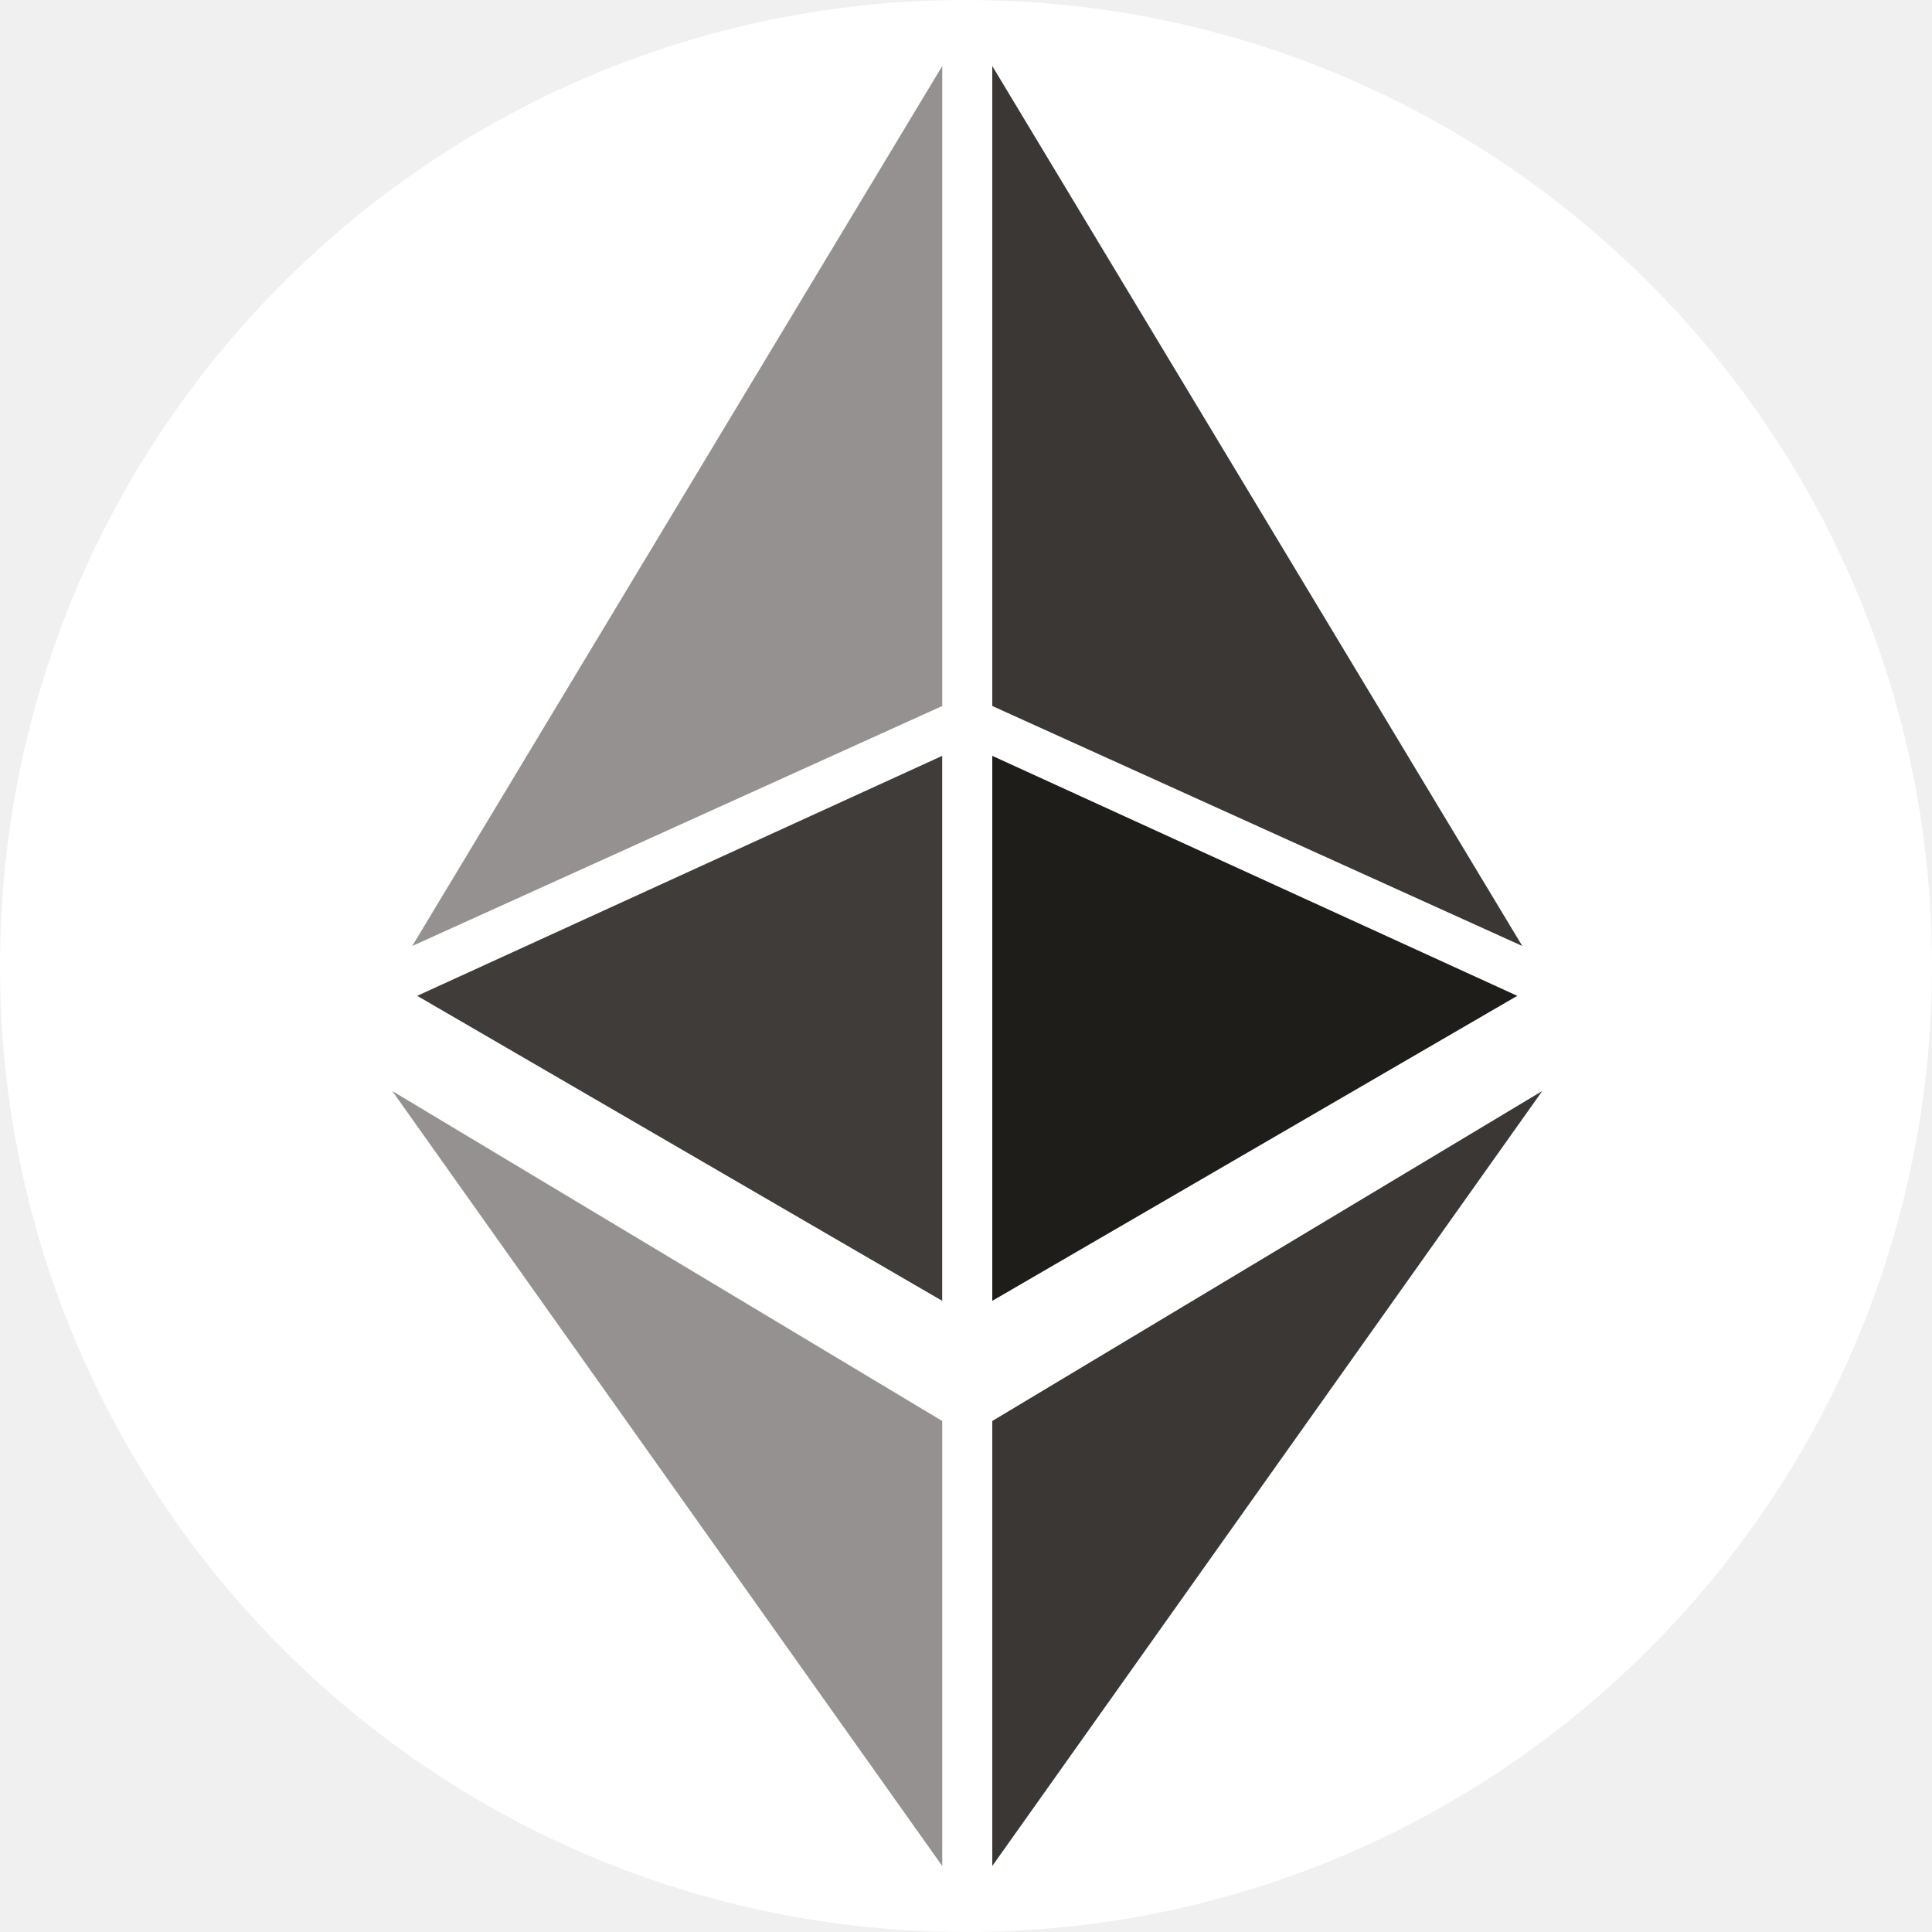
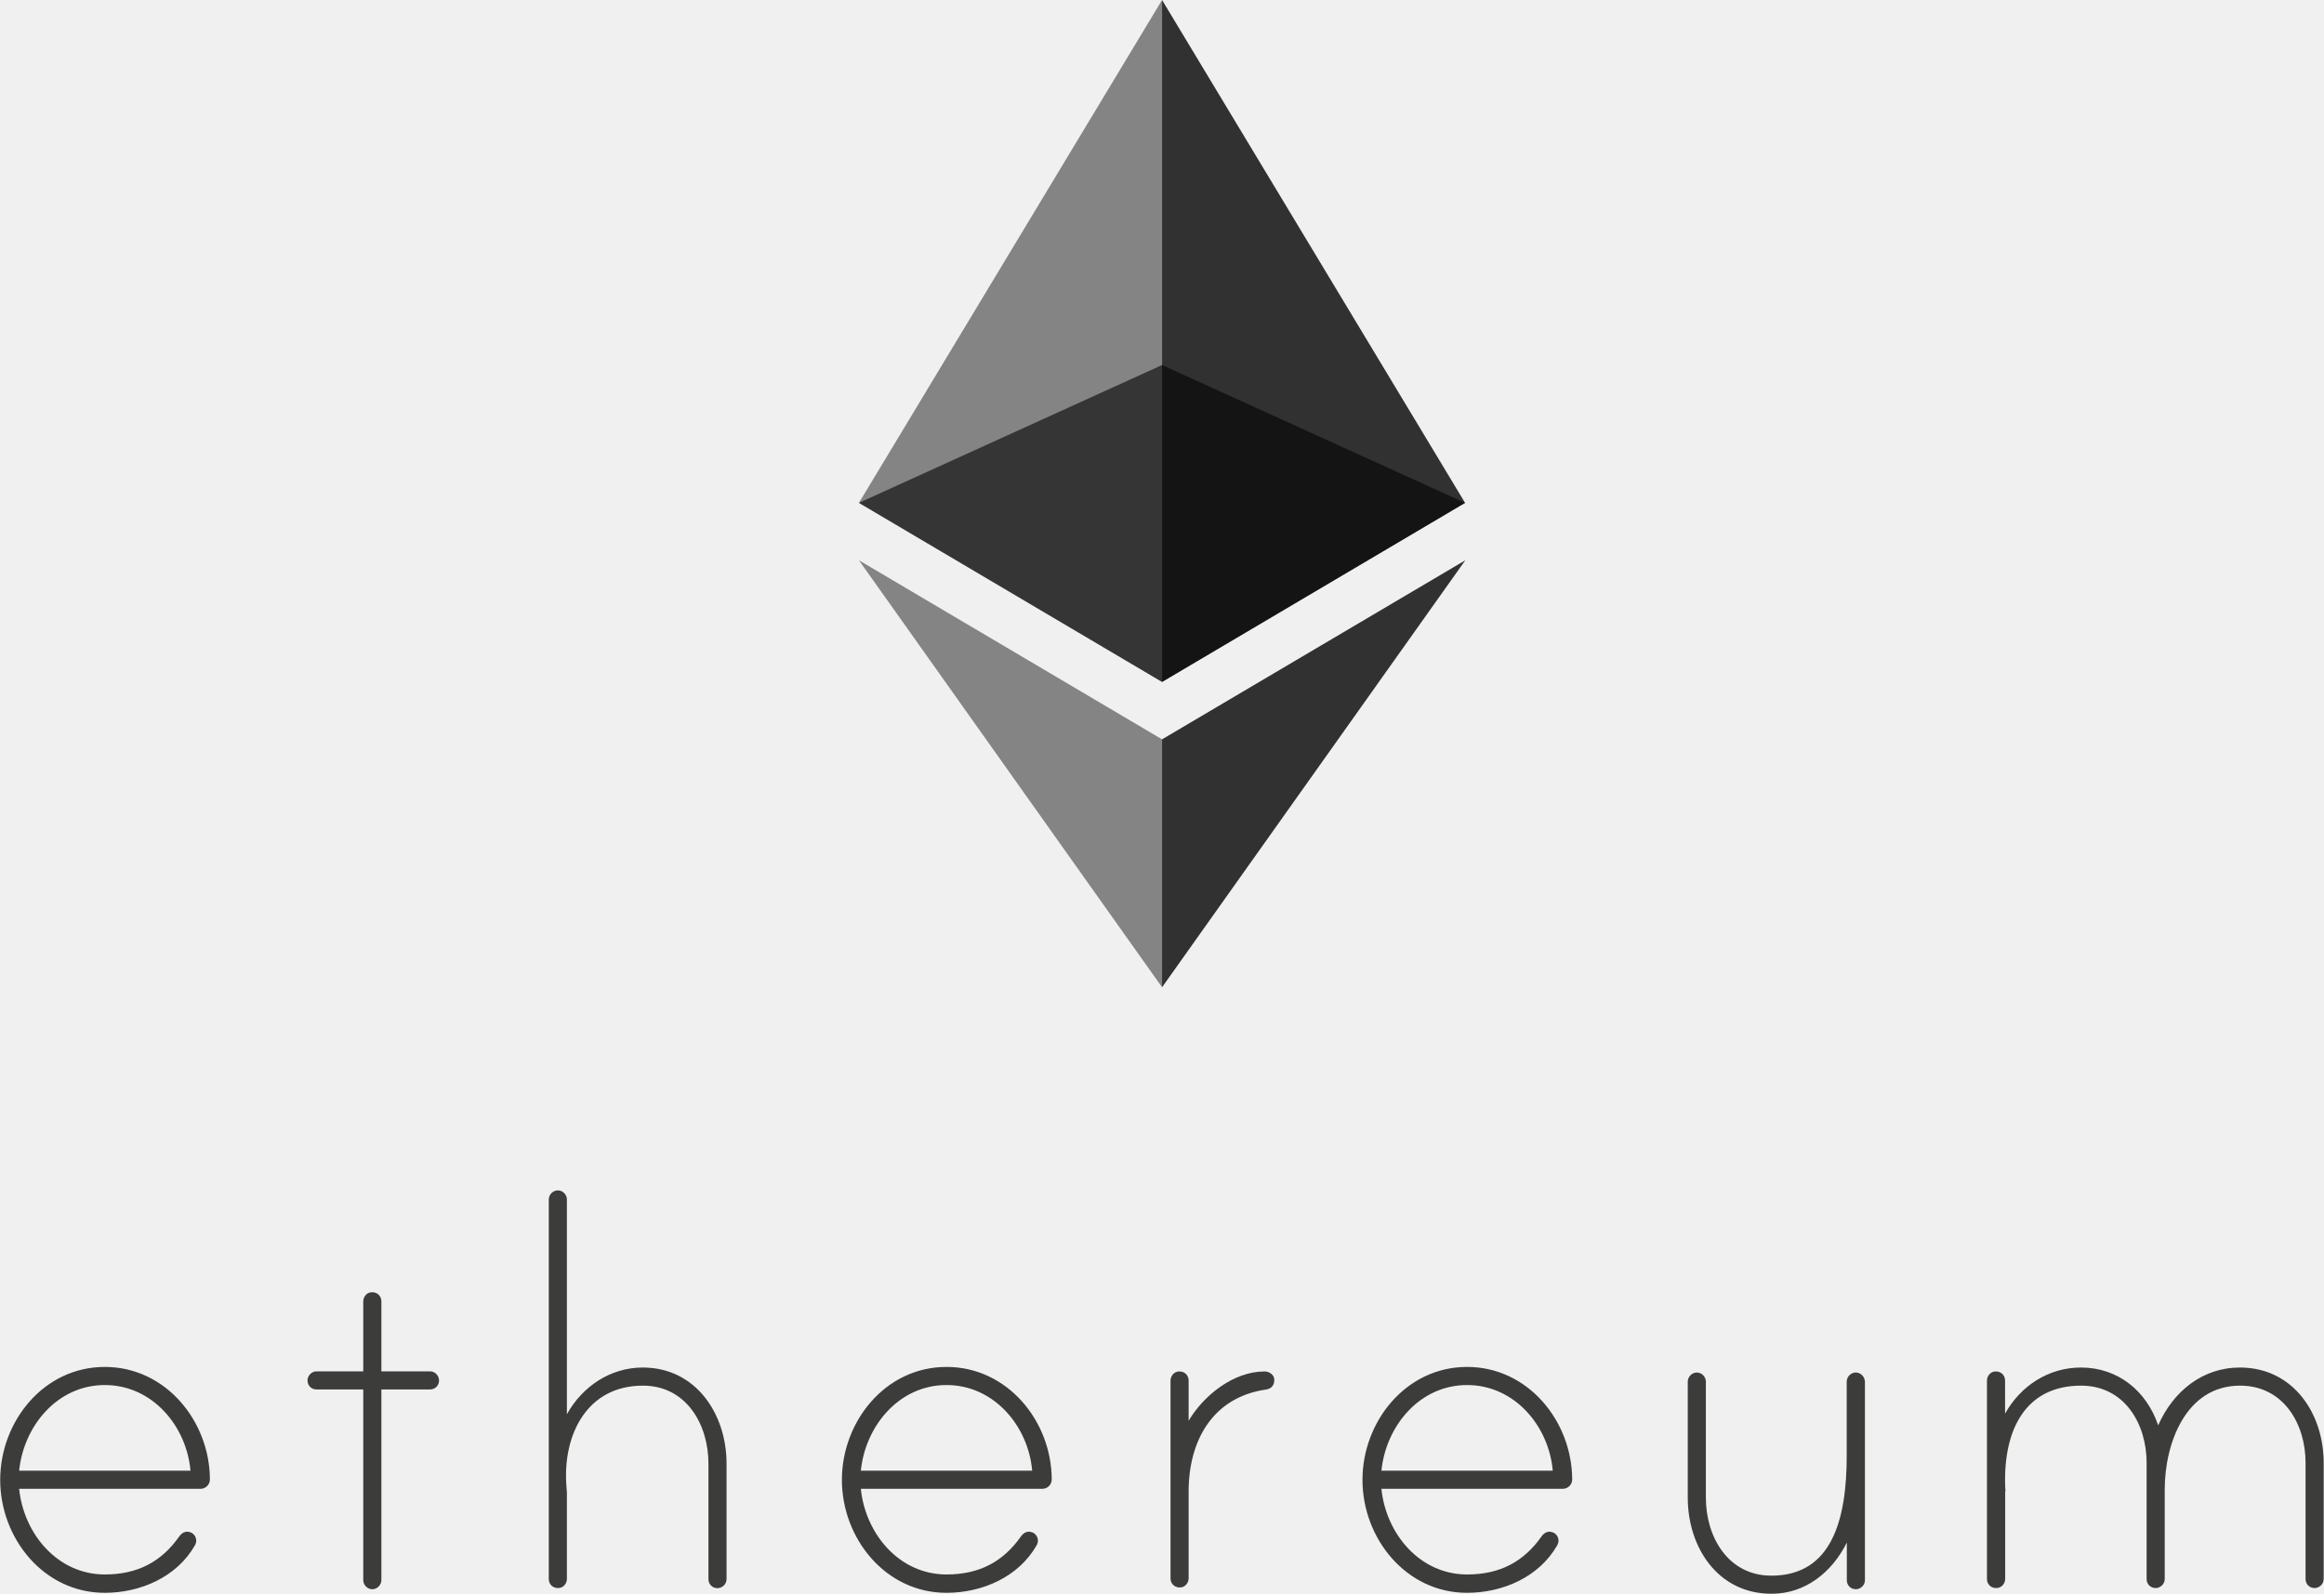
- <svg xmlns="http://www.w3.org/2000/svg" width="256" height="256" viewBox="0 0 256 256" fill="none">
-   <path d="M128 256C198.692 256 256 198.692 256 128C256 57.307 198.692 0 128 0C57.307 0 0 57.307 0 128C0 198.692 57.307 256 128 256Z" fill="white" />
-   <path d="M131.482 188.289V247.253L204.358 144.563L131.482 188.289Z" fill="#3B3735" />
-   <path d="M201.709 125.347L131.482 8.747V93.547L201.709 125.347Z" fill="#3B3735" />
-   <path d="M131.482 100.153V172.367L201.046 131.953L131.482 100.153Z" fill="#1F1D19" />
-   <path d="M54.626 125.347L124.852 8.747V93.547L54.626 125.347Z" fill="#959190" />
-   <path d="M124.846 100.153V172.367L55.282 131.953L124.846 100.153Z" fill="#403C3A" />
-   <path d="M124.851 188.289V247.253L51.975 144.563L124.851 188.289Z" fill="#959190" />
+ <svg xmlns="http://www.w3.org/2000/svg" xmlns:xlink="http://www.w3.org/1999/xlink" id="Layer_1" viewBox="0 0 1949.9 1338" width="2500" height="1715">
+   <style>.st0{fill:#3c3c3b}.st1{opacity:.6}.st2{clip-path:url(#SVGID_2_);fill:#010101}.st3{opacity:.45}.st4{clip-path:url(#SVGID_4_);fill:#010101}.st5{opacity:.8}.st6,.st7,.st8{clip-path:url(#SVGID_6_);fill:#010101}.st7,.st8{clip-path:url(#SVGID_8_)}.st8{clip-path:url(#SVGID_10_)}</style>
+   <path class="st0" d="M175.9 1241.9c0 4.3-3.6 7.8-7.9 7.8H15.8c3.8 37.6 32.1 71.9 71.9 71.9 27.2 0 47.4-10.4 62.6-32.1 2.2-3 5.5-4.9 9.7-3.1 2.3 1 3.9 3.1 4.3 5.5.4 2.5-.3 3.9-1 5.3-15.3 26.7-45.8 39.8-75.7 39.8-51.2 0-87.7-45.8-87.7-94.8s36.5-94.8 87.7-94.8c51.2-.1 88.2 45.6 88.3 94.5m-16.3-7.4c-3.3-37.6-32.1-71.9-71.9-71.9s-68.1 34.3-71.9 71.9h143.8zM360.6 1151.1c4.4 0 7.6 3.8 7.6 7.6 0 4.4-3.3 7.6-7.6 7.6h-40.8v160.1c0 3.8-3.3 7.6-7.6 7.6-4.4 0-7.6-3.8-7.6-7.6v-160.1h-39.2c-4.4 0-7.6-3.3-7.6-7.6 0-3.8 3.3-7.6 7.6-7.6h39.2v-58.6c0-3.7 2.5-7.1 6.1-7.7 5.1-.8 9.1 2.7 9.1 7.5v58.8h40.8zM609.5 1228.5v97c0 4.4-3.8 7.6-7.6 7.6-4.4 0-7.6-3.3-7.6-7.6v-97c0-32.7-18.5-65.4-55-65.4-46.8 0-67 40.9-64.3 82.8 0 1.1.5 6 .5 6.5v72.8c0 3.7-2.5 7.1-6.1 7.7-5.1.8-9.1-2.7-9.1-7.5v-318.6c0-3.8 3.3-7.6 7.6-7.6 4.4 0 7.6 3.8 7.6 7.6v180.3c13.1-23.4 36.5-39.2 63.7-39.2 44.7 0 70.3 39.2 70.3 80.6M882.4 1241.9c0 4.3-3.6 7.8-7.9 7.8H722.2c3.8 37.6 32.1 71.9 71.9 71.9 27.2 0 47.4-10.4 62.6-32.1 2.2-3 5.5-4.9 9.7-3.1 2.3 1 3.9 3.1 4.3 5.5.4 2.5-.3 3.9-1 5.3-15.3 26.7-45.8 39.8-75.7 39.8-51.2 0-87.7-45.8-87.7-94.8s36.5-94.8 87.7-94.8c51.3-.1 88.3 45.6 88.4 94.5m-16.4-7.4c-3.3-37.6-32.1-71.9-71.9-71.9s-68.1 34.3-71.9 71.9H866zM1069.2 1158.2c0 4.9-2.7 7.6-7.1 8.2-44.7 6.5-64.8 43-64.8 85.5v72.8c0 3.7-2.5 7.1-6.1 7.7-5.1.8-9.1-2.7-9.1-7.5V1159c0-3.7 2.5-7.1 6.1-7.7 5.1-.8 9.1 2.7 9.1 7.5v33.8c12.5-21.2 37.6-41.4 63.7-41.4 3.8-.1 8.2 2.7 8.2 7M1319.2 1241.9c0 4.3-3.6 7.8-7.9 7.8h-152.2c3.8 37.6 32.1 71.9 71.9 71.9 27.2 0 47.4-10.4 62.6-32.1 2.2-3 5.5-4.9 9.7-3.1 2.3 1 3.9 3.1 4.3 5.5.4 2.5-.3 3.9-1 5.3-15.3 26.7-45.8 39.8-75.7 39.8-51.2 0-87.7-45.8-87.7-94.8s36.5-94.8 87.7-94.8c51.2-.1 88.2 45.6 88.3 94.5m-16.3-7.4c-3.3-37.6-32.1-71.9-71.9-71.9s-68.1 34.3-71.9 71.9h143.8zM1564.9 1160.1v166.3c0 4.4-3.8 7.6-7.6 7.6-4.4 0-7.6-3.3-7.6-7.6v-31.6c-12.5 25.1-34.9 43-63.2 43-45.2 0-70.3-39.2-70.3-80.6v-97.5c0-3.8 3.3-7.6 7.6-7.6 4.4 0 7.6 3.8 7.6 7.6v97.5c0 32.7 18.5 65.4 55 65.4 51.2 0 63.2-47.9 63.2-100.8v-62.1c0-4.4 4.4-8.9 9.8-7.3 3.3 1.1 5.5 4.3 5.5 7.7M1949.9 1227.9v97.5c0 4.4-3.8 7.6-7.6 7.6-4.4 0-7.6-3.3-7.6-7.6v-97.5c0-32.7-18.5-64.8-55-64.8-45.8 0-63.2 49-63.2 87.1v75.2c0 4.4-3.8 7.6-7.6 7.6-4.4 0-7.6-3.3-7.6-7.6v-97.5c0-32.7-18.5-64.8-55-64.8-46.3 0-65.4 36.5-63.7 85 0 1.1.5 3.3 0 3.8v73.3c0 3.7-2.5 7.1-6.2 7.7-5.1.8-9.1-2.7-9.1-7.5V1159c0-3.7 2.5-7.1 6.1-7.7 5.1-.8 9.1 2.7 9.1 7.5v27.8c13.1-23.4 36.5-38.7 63.7-38.7 31 0 55 19.6 64.8 48.5 12.5-28.3 37-48.5 68.6-48.5 44.7 0 70.3 38.6 70.3 80" />
+   <g class="st1">
+     <defs>
+       <path id="SVGID_1_" d="M720.6 306.4h508.7v266H720.6z" />
+     </defs>
+     <clipPath id="SVGID_2_">
+       <use xlink:href="#SVGID_1_" overflow="visible" />
+     </clipPath>
+     <path class="st2" d="M975 306.4L720.6 422.1 975 572.4l254.3-150.3z" />
+   </g>
+   <g class="st3">
+     <defs>
+       <path id="SVGID_3_" d="M720.6 0H975v572.4H720.6z" />
+     </defs>
+     <clipPath id="SVGID_4_">
+       <use xlink:href="#SVGID_3_" overflow="visible" />
+     </clipPath>
+     <path class="st4" d="M720.6 422.1L975 572.4V0z" />
+   </g>
+   <g class="st5">
+     <defs>
+       <path id="SVGID_5_" d="M975 0h254.4v572.4H975z" />
+     </defs>
+     <clipPath id="SVGID_6_">
+       <use xlink:href="#SVGID_5_" overflow="visible" />
+     </clipPath>
+     <path class="st6" d="M975 0v572.4l254.3-150.3z" />
+   </g>
+   <g class="st3">
+     <defs>
+       <path id="SVGID_7_" d="M720.6 470.3H975v358.4H720.6z" />
+     </defs>
+     <clipPath id="SVGID_8_">
+       <use xlink:href="#SVGID_7_" overflow="visible" />
+     </clipPath>
+     <path class="st7" d="M720.6 470.3L975 828.7V620.6z" />
+   </g>
+   <g class="st5">
+     <defs>
+       <path id="SVGID_9_" d="M975 470.3h254.5v358.4H975z" />
+     </defs>
+     <clipPath id="SVGID_10_">
+       <use xlink:href="#SVGID_9_" overflow="visible" />
+     </clipPath>
+     <path class="st8" d="M975 620.6v208.1l254.5-358.4z" />
+   </g>
</svg>
